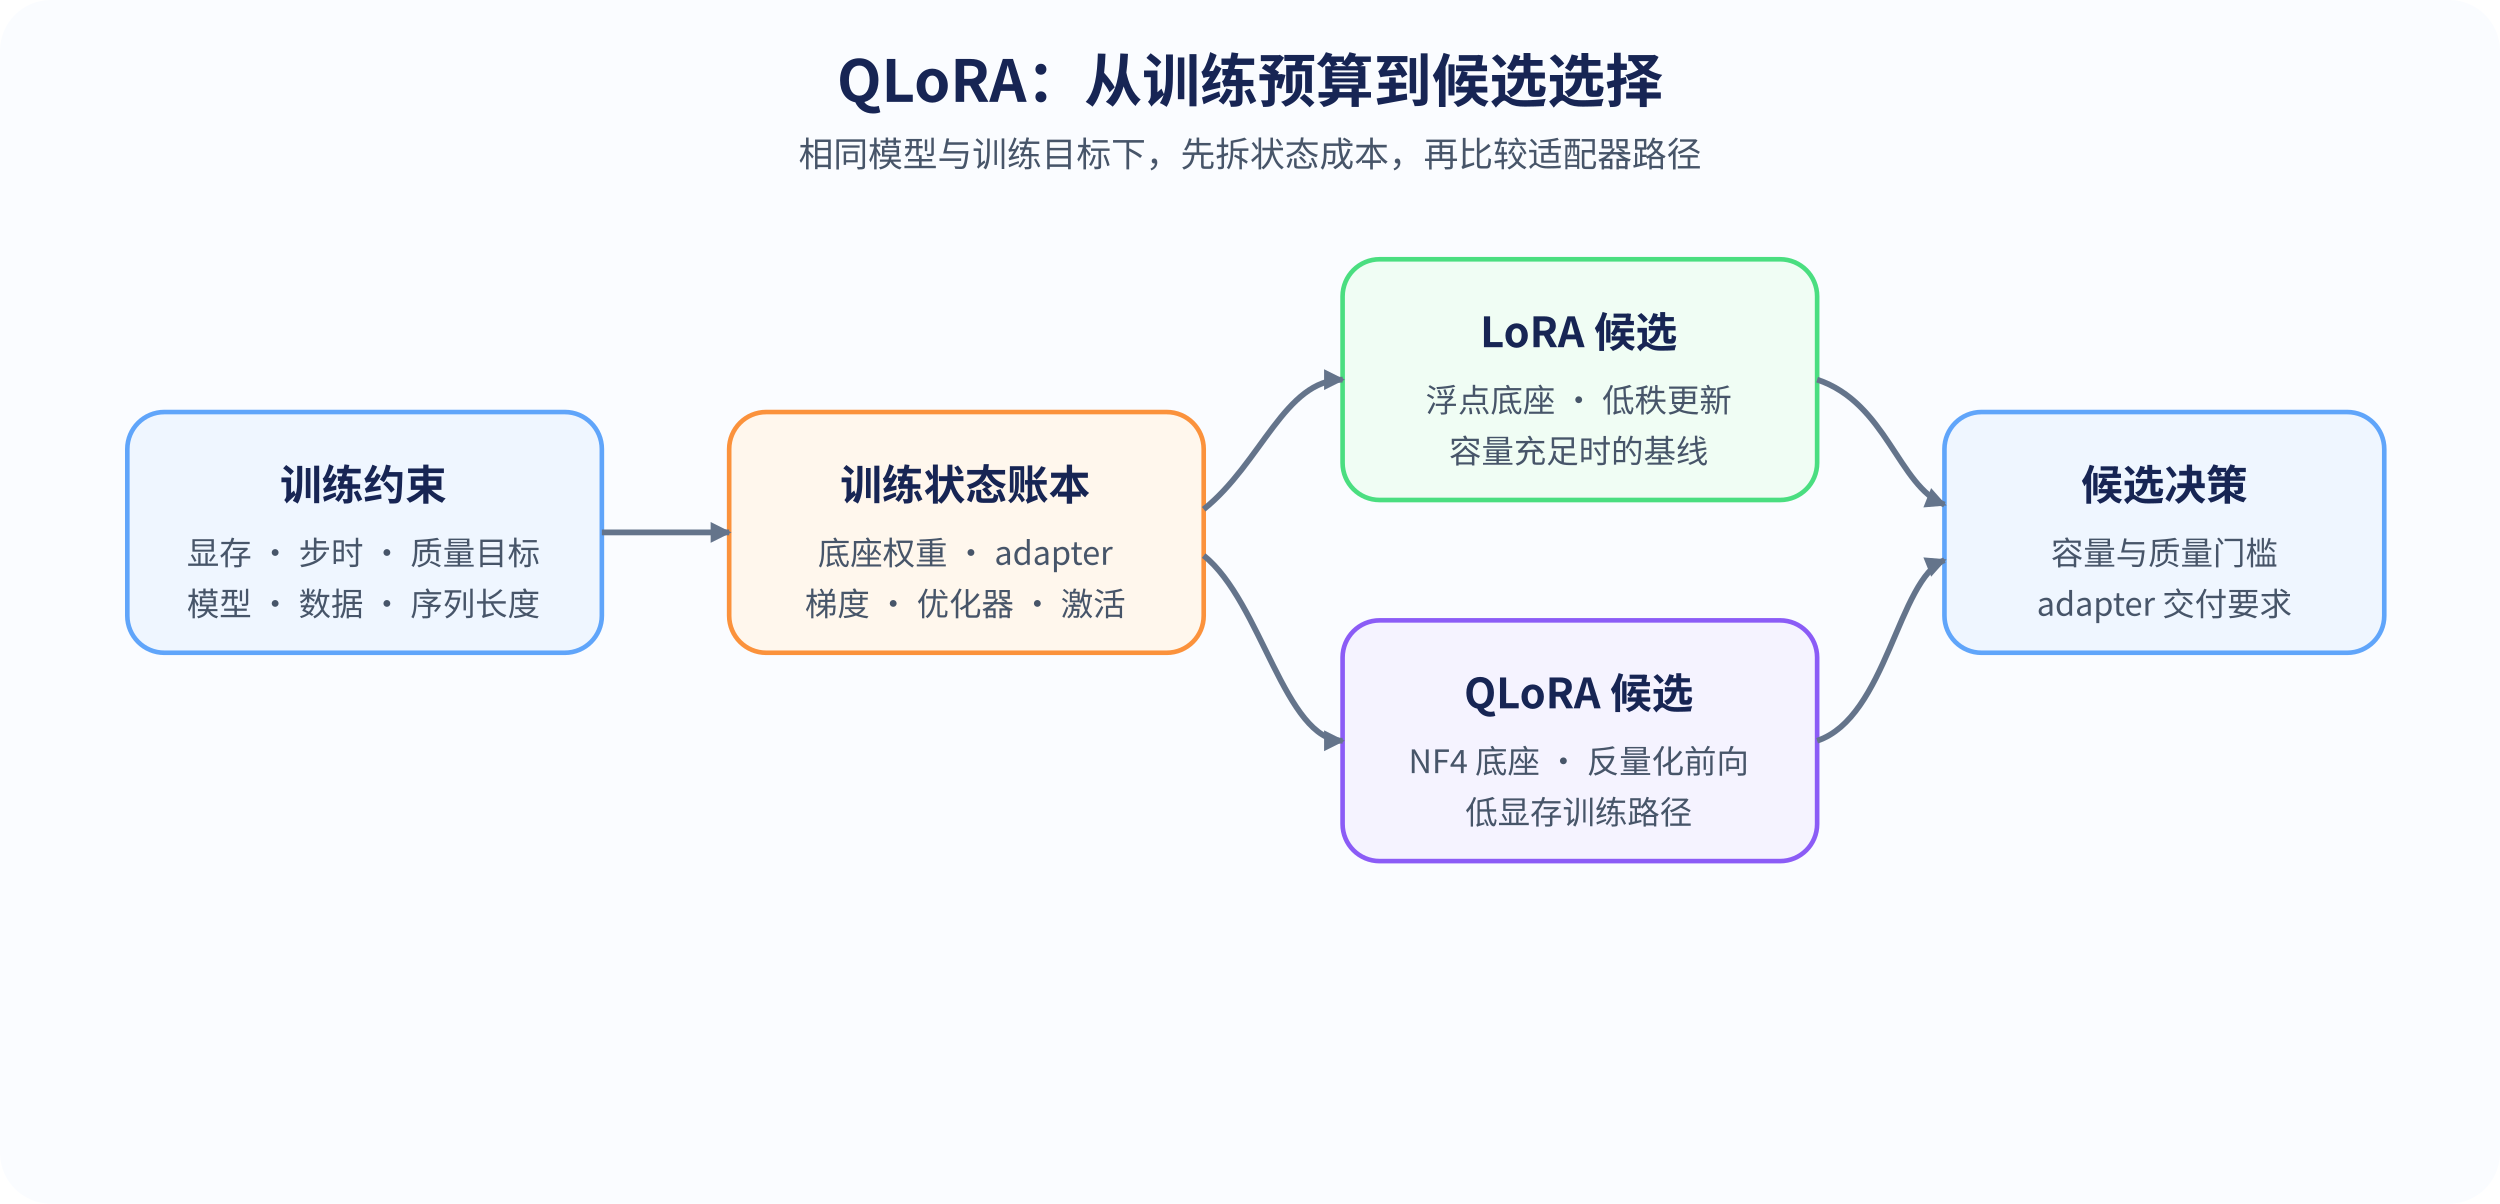
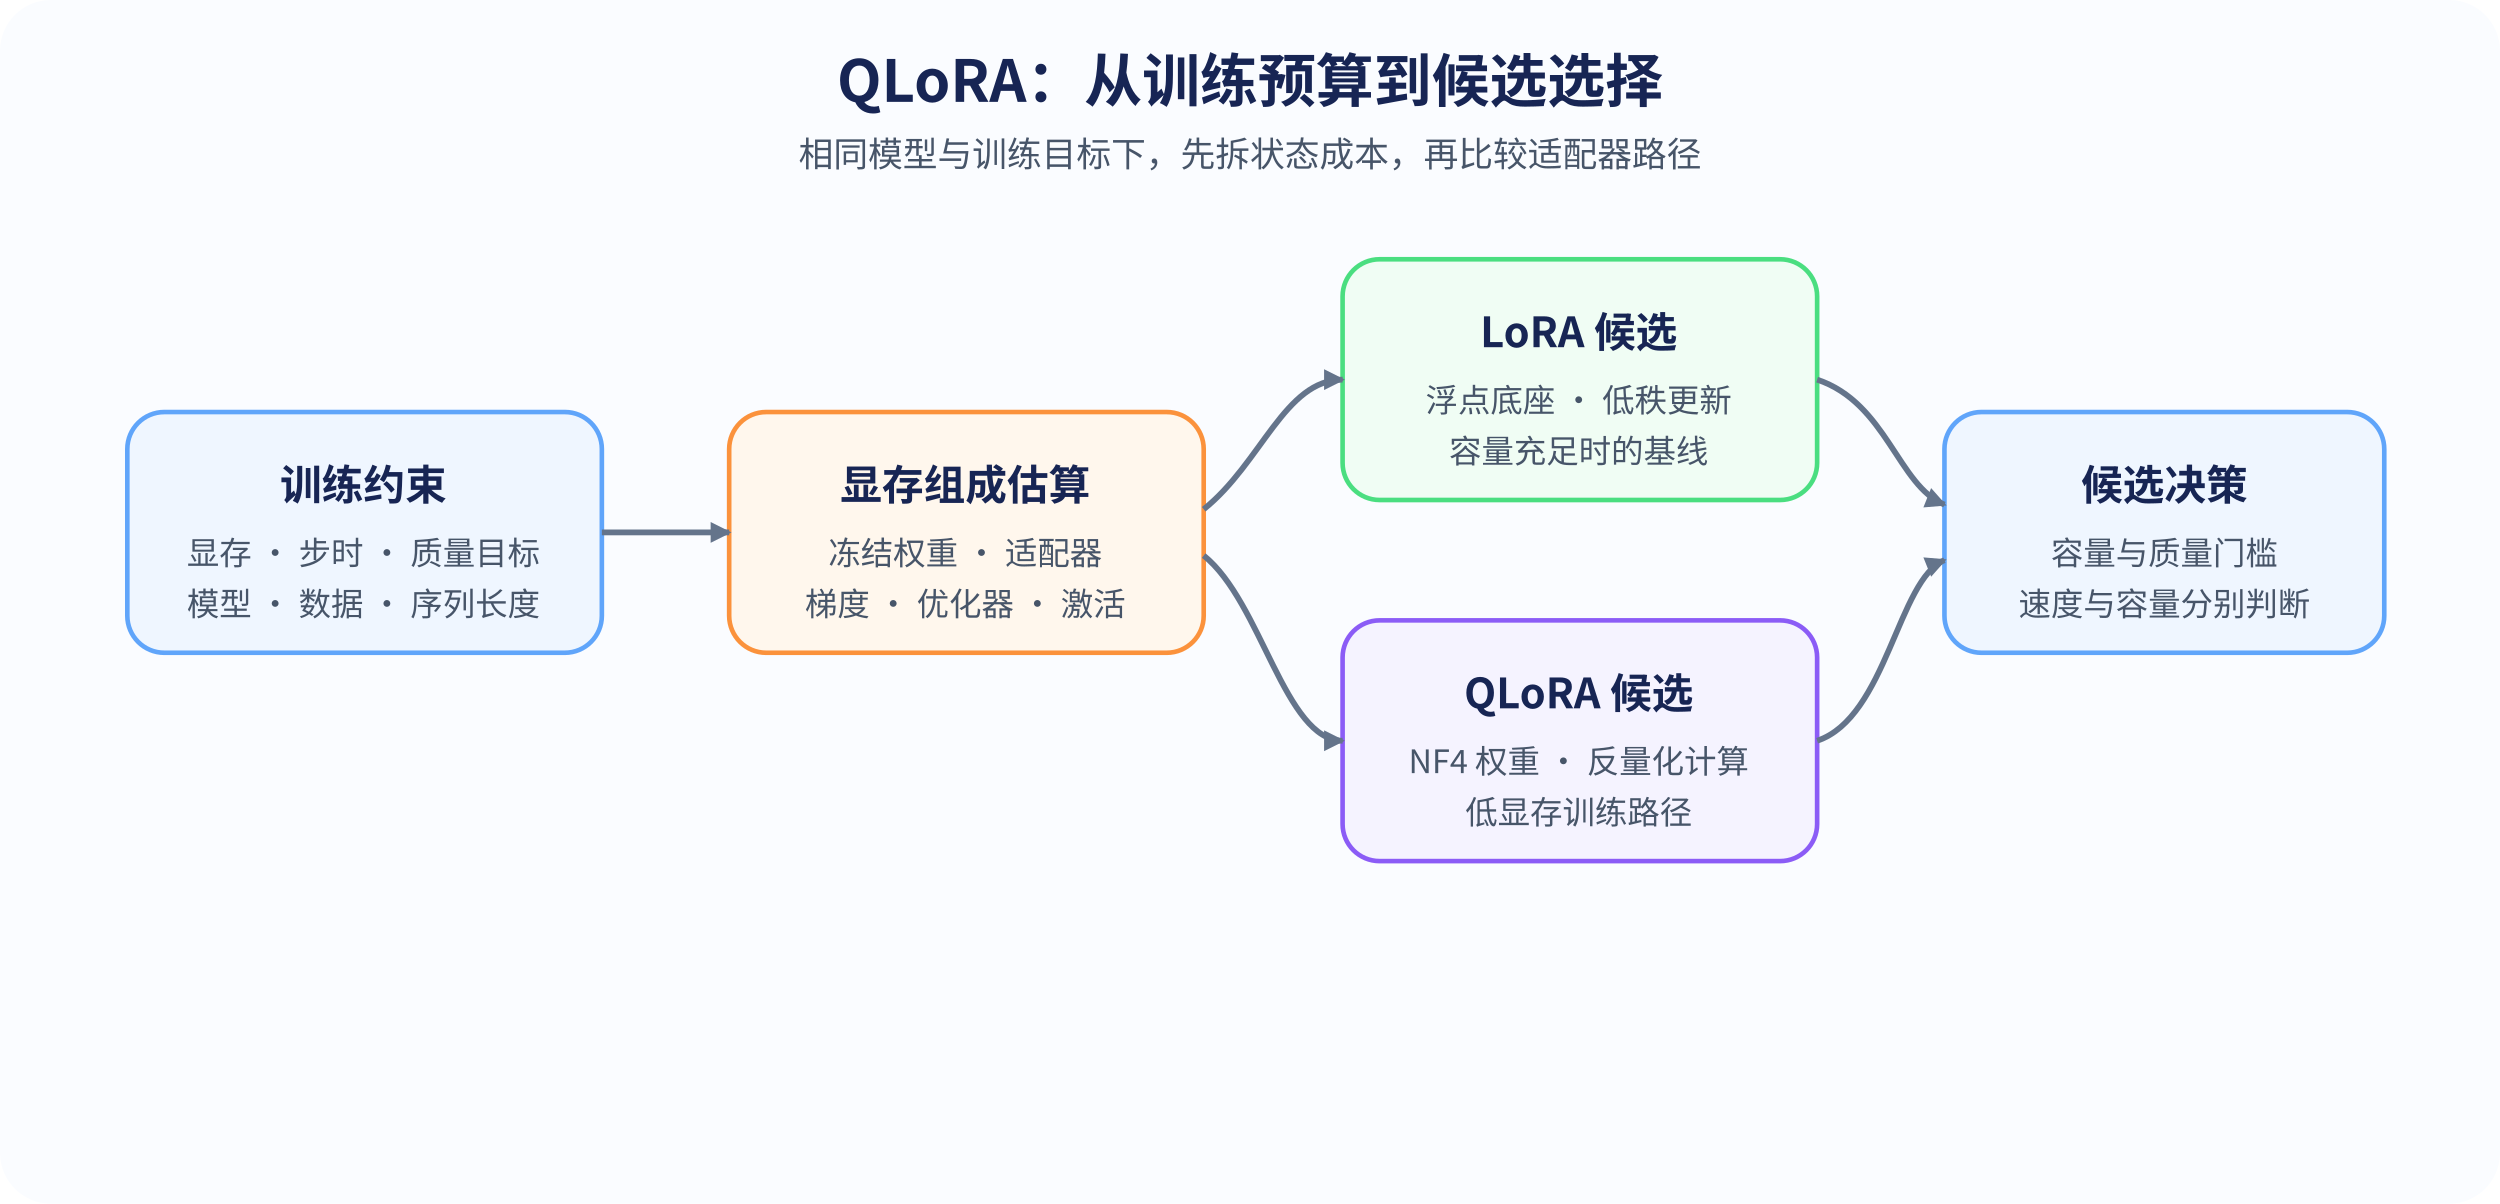
<svg xmlns="http://www.w3.org/2000/svg" width="1080" height="520" viewBox="0 0 1080 520" role="img" aria-labelledby="title desc">
  <defs>
    <style>.title{font-family:"Noto Sans CJK SC","Microsoft YaHei",sans-serif;font-size:25px;font-weight:700;fill:#172554}.sub{font-family:"Noto Sans CJK SC","Microsoft YaHei",sans-serif;font-size:15px;fill:#475569}.h{font-family:"Noto Sans CJK SC","Microsoft YaHei",sans-serif;font-size:18px;font-weight:700;fill:#172554}.t{font-family:"Noto Sans CJK SC","Microsoft YaHei",sans-serif;font-size:14px;fill:#475569}.blue{fill:#eff6ff;stroke:#60a5fa;stroke-width:2}.purple{fill:#f5f3ff;stroke:#8b5cf6;stroke-width:2}.green{fill:#f0fdf4;stroke:#4ade80;stroke-width:2}.orange{fill:#fff7ed;stroke:#fb923c;stroke-width:2}.flow{stroke:#64748b;stroke-width:2.5;fill:none;marker-end:url(#arrow)}</style>
    <marker id="arrow" markerUnits="userSpaceOnUse" markerWidth="9" markerHeight="9" refX="8" refY="4.5" orient="auto">
      <path d="M0 0L9 4.5L0 9Z" fill="#64748b" />
    </marker>
  </defs>
  <rect width="1080" height="520" rx="22" fill="#fafcff" />
  <text x="540" y="44" text-anchor="middle" class="title">QLoRA：从训练预算到候选选择</text>
  <text x="540" y="72" text-anchor="middle" class="sub">相同模型与训练目标下，先拆状态成本，再比较适配器路径</text>
  <rect x="55" y="178" width="205" height="104" rx="16" class="blue" />
  <text x="157" y="216" text-anchor="middle" class="h">训练约束</text>
  <text x="157" y="244" text-anchor="middle" class="t">显存 · 步时 · 质量目标</text>
  <text x="157" y="266" text-anchor="middle" class="t">模型 · 数据 · 序列长度</text>
  <rect x="315" y="178" width="205" height="104" rx="16" class="orange" />
-   <text x="417" y="216" text-anchor="middle" class="h">训练状态账本</text>
-   <text x="417" y="244" text-anchor="middle" class="t">底座权重 · adapter</text>
+   <text x="417" y="216" text-anchor="middle" class="h">显存组成估算</text>
+   <text x="417" y="244" text-anchor="middle" class="t">冻结权重 · 适配器</text>
  <text x="417" y="266" text-anchor="middle" class="t">梯度 · 优化器 · 激活</text>
  <rect x="580" y="112" width="205" height="104" rx="16" class="green" />
  <text x="682" y="150" text-anchor="middle" class="h">LoRA 候选</text>
  <text x="682" y="178" text-anchor="middle" class="t">浮点底座 · 低秩更新</text>
  <text x="682" y="200" text-anchor="middle" class="t">容量充足时的基线</text>
  <rect x="580" y="268" width="205" height="104" rx="16" class="purple" />
  <text x="682" y="306" text-anchor="middle" class="h">QLoRA 候选</text>
-   <text x="682" y="334" text-anchor="middle" class="t">NF4 底座 · 反量化前向</text>
+   <text x="682" y="334" text-anchor="middle" class="t">NF4 权重 · 反量化计算</text>
  <text x="682" y="356" text-anchor="middle" class="t">低显存训练路径</text>
  <rect x="840" y="178" width="190" height="104" rx="16" class="blue" />
  <text x="935" y="216" text-anchor="middle" class="h">候选决策</text>
  <text x="935" y="244" text-anchor="middle" class="t">容量与质量门槛</text>
-   <text x="935" y="266" text-anchor="middle" class="t">adapter 交付要求</text>
+   <text x="935" y="266" text-anchor="middle" class="t">速度与容量分别判断</text>
  <path d="M260 230H315" class="flow" />
  <path d="M520 220C545 200 555 164 580 164" class="flow" />
  <path d="M520 240C545 260 555 320 580 320" class="flow" />
  <path d="M785 164C815 174 820 210 840 218" class="flow" />
  <path d="M785 320C815 310 820 250 840 242" class="flow" />
</svg>
